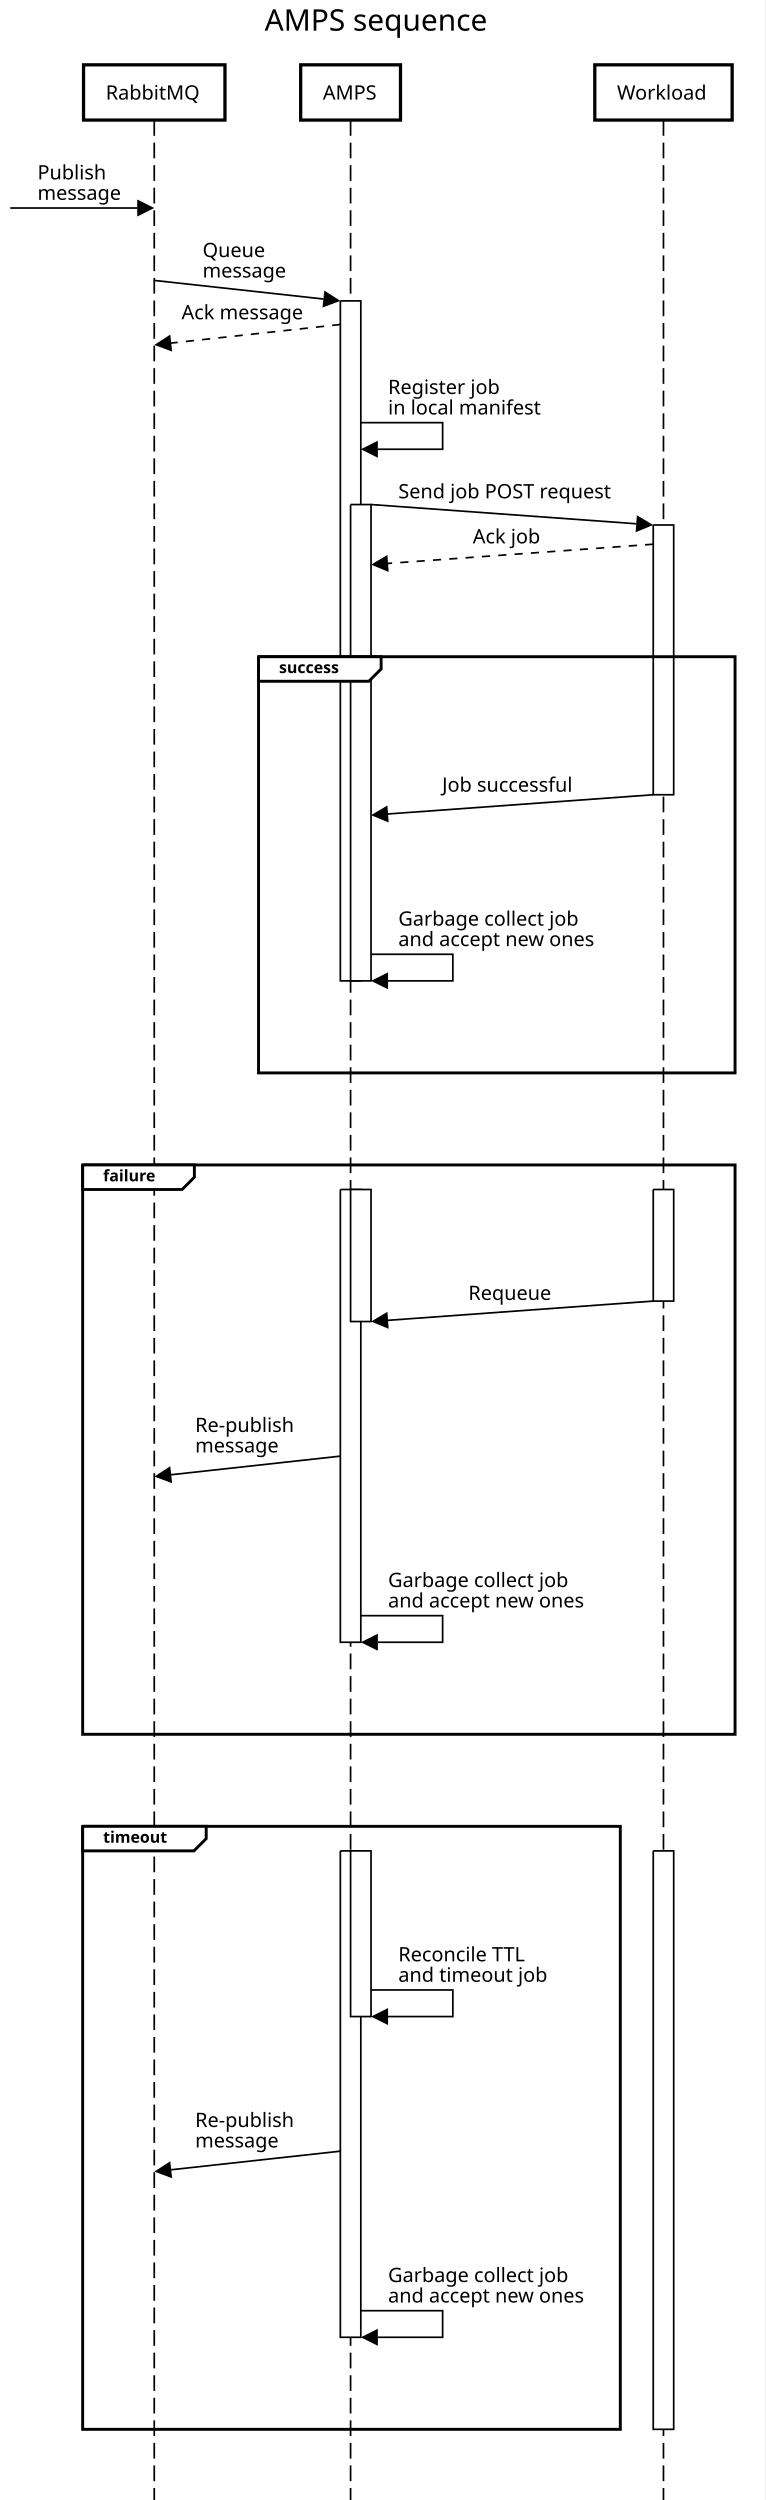
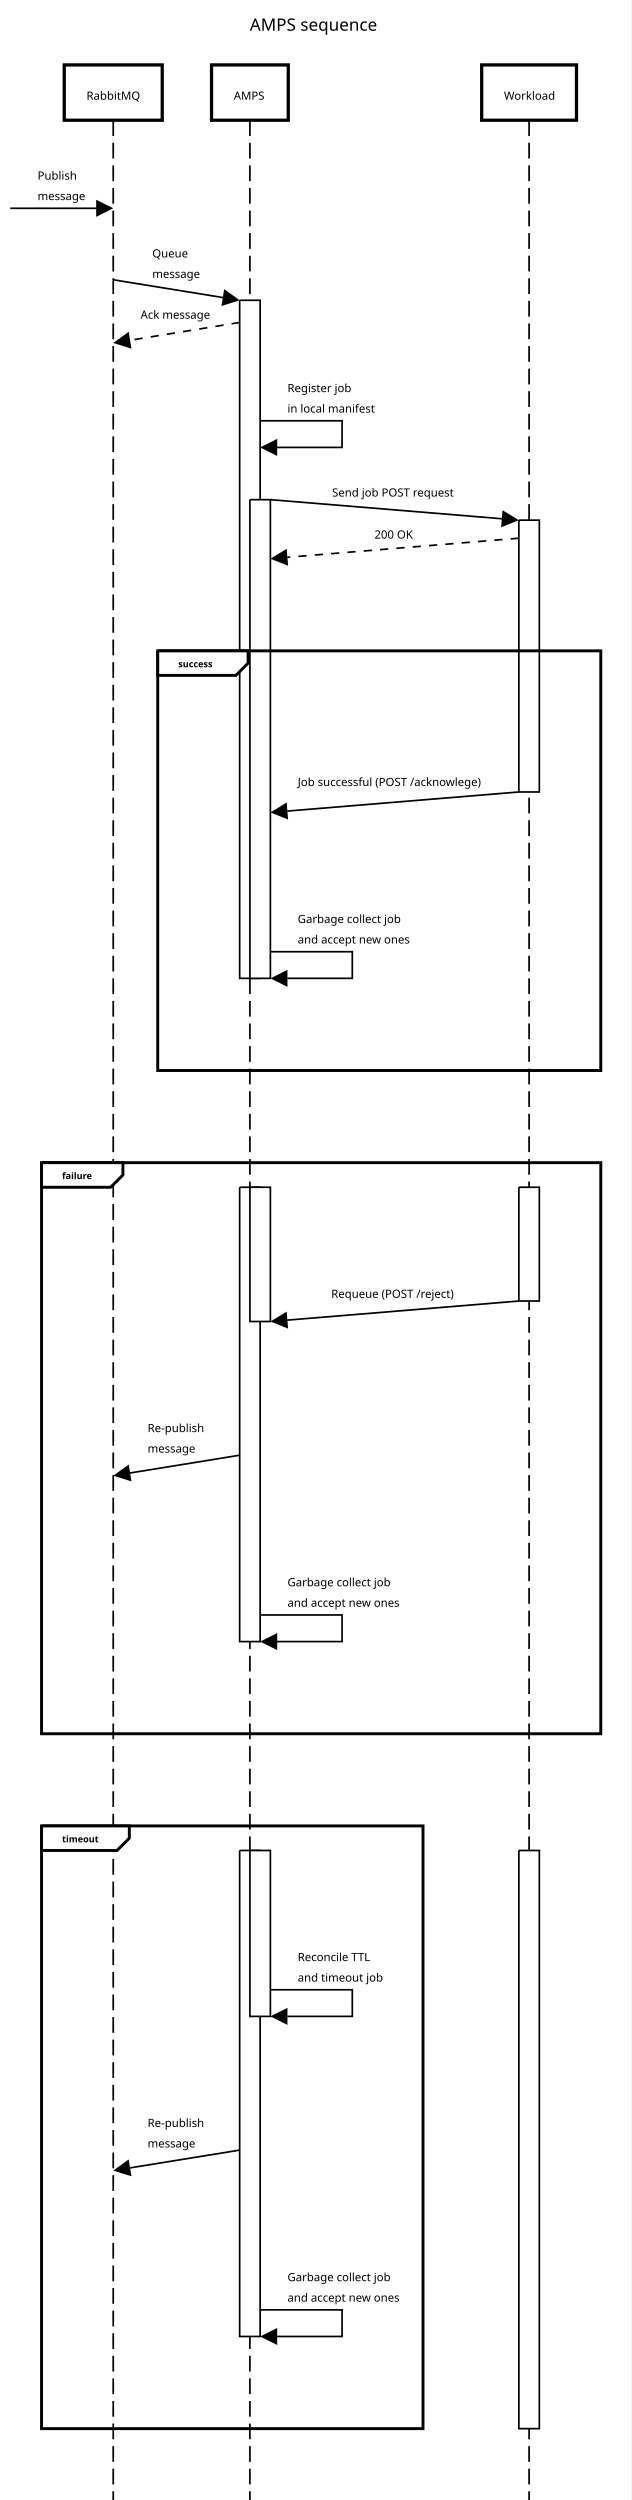
- <svg xmlns="http://www.w3.org/2000/svg" version="1.1" width="564" height="1843">
+ <svg xmlns="http://www.w3.org/2000/svg" version="1.1" width="813" height="3221">
  <defs />
  <g>
    <g />
    <g />
    <g />
    <g />
    <g />
    <g />
    <g />
    <g />
    <g />
    <g />
    <g />
    <g />
    <g />
    <g />
    <g />
    <g />
    <g />
    <g />
    <g />
    <g />
    <g />
    <g />
    <g />
    <g>
-       <rect fill="white" stroke="none" x="0" y="0" width="564" height="1843" />
-     </g>
-     <g>
-       <text fill="black" stroke="none" font-family="sans-serif" font-size="16.5pt" font-style="normal" font-weight="normal" text-decoration="normal" x="195.101" y="22.618" text-anchor="start" dominant-baseline="alphabetic" xml:space="preserve">AMPS sequence</text>
-     </g>
-     <g />
-     <g>
-       <path fill="none" stroke="black" paint-order="fill stroke markers" d=" M 113.716 88.512 L 113.716 1843.678" stroke-miterlimit="10" stroke-width="1.257" stroke-dasharray="11.599,5.026" />
-       <path fill="none" stroke="black" paint-order="fill stroke markers" d=" M 258.448 88.512 L 258.448 1843.678" stroke-miterlimit="10" stroke-width="1.257" stroke-dasharray="11.599,5.026" />
-       <path fill="none" stroke="black" paint-order="fill stroke markers" d=" M 489.109 88.512 L 489.109 1843.678" stroke-miterlimit="10" stroke-width="1.257" stroke-dasharray="11.599,5.026" />
+       <rect fill="white" stroke="none" x="0" y="0" width="813" height="3221" />
+     </g>
+     <g>
+       <text fill="black" stroke="none" font-family="sans-serif" font-size="16.5pt" font-style="normal" font-weight="normal" text-decoration="normal" x="321.857" y="39.581" text-anchor="start" dominant-baseline="alphabetic" xml:space="preserve">AMPS sequence</text>
+     </g>
+     <g />
+     <g>
+       <path fill="none" stroke="black" paint-order="fill stroke markers" d=" M 145.892 154.895 L 145.892 3221.412" stroke-miterlimit="10" stroke-width="2.199" stroke-dasharray="20.298,8.796" />
+       <path fill="none" stroke="black" paint-order="fill stroke markers" d=" M 321.971 154.895 L 321.971 3221.412" stroke-miterlimit="10" stroke-width="2.199" stroke-dasharray="20.298,8.796" />
+       <path fill="none" stroke="black" paint-order="fill stroke markers" d=" M 681.682 154.895 L 681.682 3221.412" stroke-miterlimit="10" stroke-width="2.199" stroke-dasharray="20.298,8.796" />
    </g>
    <g>
      <path fill="none" stroke="none" />
      <g>
-         <path fill="white" stroke="black" paint-order="fill stroke markers" d=" M 61.589 47.799 L 165.843 47.799 L 165.843 88.512 L 61.589 88.512 L 61.589 47.799 Z" stroke-miterlimit="10" stroke-width="2.413" stroke-dasharray="" />
-       </g>
-       <g>
-         <g />
-         <text fill="black" stroke="none" font-family="sans-serif" font-size="11pt" font-style="normal" font-weight="normal" text-decoration="normal" x="77.949" y="73.433" text-anchor="start" dominant-baseline="alphabetic" xml:space="preserve">RabbitMQ</text>
+         <path fill="white" stroke="black" paint-order="fill stroke markers" d=" M 82.765 83.649 L 209.019 83.649 L 209.019 154.895 L 82.765 154.895 L 82.765 83.649 Z" stroke-miterlimit="10" stroke-width="4.222" stroke-dasharray="" />
+       </g>
+       <g>
+         <g />
+         <text fill="black" stroke="none" font-family="sans-serif" font-size="11pt" font-style="normal" font-weight="normal" text-decoration="normal" x="111.395" y="128.508" text-anchor="start" dominant-baseline="alphabetic" xml:space="preserve">RabbitMQ</text>
      </g>
      <path fill="none" stroke="none" />
      <g>
-         <path fill="white" stroke="black" paint-order="fill stroke markers" d=" M 221.654 47.799 L 295.242 47.799 L 295.242 88.512 L 221.654 88.512 L 221.654 47.799 Z" stroke-miterlimit="10" stroke-width="2.413" stroke-dasharray="" />
-       </g>
-       <g>
-         <g />
-         <text fill="black" stroke="none" font-family="sans-serif" font-size="11pt" font-style="normal" font-weight="normal" text-decoration="normal" x="238.015" y="73.433" text-anchor="start" dominant-baseline="alphabetic" xml:space="preserve">AMPS</text>
+         <path fill="white" stroke="black" paint-order="fill stroke markers" d=" M 272.543 83.649 L 371.4 83.649 L 371.4 154.895 L 272.543 154.895 L 272.543 83.649 Z" stroke-miterlimit="10" stroke-width="4.222" stroke-dasharray="" />
+       </g>
+       <g>
+         <g />
+         <text fill="black" stroke="none" font-family="sans-serif" font-size="11pt" font-style="normal" font-weight="normal" text-decoration="normal" x="301.173" y="128.508" text-anchor="start" dominant-baseline="alphabetic" xml:space="preserve">AMPS</text>
      </g>
      <path fill="none" stroke="none" />
      <g>
-         <path fill="white" stroke="black" paint-order="fill stroke markers" d=" M 438.482 47.799 L 539.736 47.799 L 539.736 88.512 L 438.482 88.512 L 438.482 47.799 Z" stroke-miterlimit="10" stroke-width="2.413" stroke-dasharray="" />
-       </g>
-       <g>
-         <g />
-         <text fill="black" stroke="none" font-family="sans-serif" font-size="11pt" font-style="normal" font-weight="normal" text-decoration="normal" x="454.842" y="73.433" text-anchor="start" dominant-baseline="alphabetic" xml:space="preserve">Workload</text>
-       </g>
-     </g>
-     <g>
-       <path fill="white" stroke="black" paint-order="fill stroke markers" d=" M 250.909 221.813 L 265.987 221.813 L 265.987 723.096 L 250.909 723.096 L 250.909 221.813" stroke-miterlimit="10" stroke-width="1.257" stroke-dasharray="" />
-       <path fill="white" stroke="black" paint-order="fill stroke markers" d=" M 258.448 371.949 L 273.527 371.949 L 273.527 723.096 L 258.448 723.096 L 258.448 371.949" stroke-miterlimit="10" stroke-width="1.257" stroke-dasharray="" />
-       <path fill="white" stroke="black" paint-order="fill stroke markers" d=" M 481.57 387.027 L 496.648 387.027 L 496.648 585.881 L 481.57 585.881 L 481.57 387.027" stroke-miterlimit="10" stroke-width="1.257" stroke-dasharray="" />
-       <path fill="white" stroke="black" paint-order="fill stroke markers" d=" M 250.909 876.898 L 265.987 876.898 L 265.987 1210.671 L 250.909 1210.671 L 250.909 876.898" stroke-miterlimit="10" stroke-width="1.257" stroke-dasharray="" />
-       <path fill="white" stroke="black" paint-order="fill stroke markers" d=" M 258.448 876.898 L 273.527 876.898 L 273.527 974.233 L 258.448 974.233 L 258.448 876.898" stroke-miterlimit="10" stroke-width="1.257" stroke-dasharray="" />
-       <path fill="white" stroke="black" paint-order="fill stroke markers" d=" M 481.57 876.898 L 496.648 876.898 L 496.648 959.155 L 481.57 959.155 L 481.57 876.898" stroke-miterlimit="10" stroke-width="1.257" stroke-dasharray="" />
-       <path fill="white" stroke="black" paint-order="fill stroke markers" d=" M 250.909 1364.473 L 265.987 1364.473 L 265.987 1723.049 L 250.909 1723.049 L 250.909 1364.473" stroke-miterlimit="10" stroke-width="1.257" stroke-dasharray="" />
-       <path fill="white" stroke="black" paint-order="fill stroke markers" d=" M 258.448 1364.473 L 273.527 1364.473 L 273.527 1486.611 L 258.448 1486.611 L 258.448 1364.473" stroke-miterlimit="10" stroke-width="1.257" stroke-dasharray="" />
-       <path fill="white" stroke="black" paint-order="fill stroke markers" d=" M 481.57 1364.473 L 496.648 1364.473 L 496.648 1790.903 L 481.57 1790.903 L 481.57 1364.473" stroke-miterlimit="10" stroke-width="1.257" stroke-dasharray="" />
-       <g>
-         <g>
-           <rect fill="white" stroke="none" x="25.382" y="118.669" width="56.84" height="19.602" />
-         </g>
-         <g>
-           <rect fill="white" stroke="none" x="25.382" y="133.748" width="70.49" height="19.602" />
-         </g>
-         <text fill="black" stroke="none" font-family="sans-serif" font-size="11pt" font-style="normal" font-weight="normal" text-decoration="normal" x="27.644" y="132.24" text-anchor="start" dominant-baseline="alphabetic" xml:space="preserve">Publish</text>
-         <text fill="black" stroke="none" font-family="sans-serif" font-size="11pt" font-style="normal" font-weight="normal" text-decoration="normal" x="27.644" y="147.318" text-anchor="start" dominant-baseline="alphabetic" xml:space="preserve">message</text>
-       </g>
-       <g>
-         <path fill="none" stroke="black" paint-order="fill stroke markers" d=" M 7.539 153.35 L 101.301 153.35" stroke-miterlimit="10" stroke-width="1.257" stroke-dasharray="" />
-         <g transform="translate(113.7157,153.3499) translate(-113.7157,-153.3499)">
-           <path fill="black" stroke="none" paint-order="stroke fill markers" d=" M 101.15 147.067 L 113.716 153.35 L 101.15 159.633 Z" />
-         </g>
-       </g>
-       <g>
-         <g>
-           <rect fill="white" stroke="none" x="147.067" y="175.968" width="52.74" height="19.602" />
-         </g>
-         <g>
-           <rect fill="white" stroke="none" x="147.067" y="191.046" width="70.49" height="19.602" />
-         </g>
-         <text fill="black" stroke="none" font-family="sans-serif" font-size="11pt" font-style="normal" font-weight="normal" text-decoration="normal" x="149.329" y="189.539" text-anchor="start" dominant-baseline="alphabetic" xml:space="preserve">Queue</text>
-         <text fill="black" stroke="none" font-family="sans-serif" font-size="11pt" font-style="normal" font-weight="normal" text-decoration="normal" x="149.329" y="204.617" text-anchor="start" dominant-baseline="alphabetic" xml:space="preserve">message</text>
-       </g>
-       <g>
-         <path fill="none" stroke="black" paint-order="fill stroke markers" d=" M 113.716 206.735 L 238.568 220.457" stroke-miterlimit="10" stroke-width="1.257" stroke-dasharray="" />
-         <g transform="translate(250.9088,221.8132) rotate(6.272104,0,0) translate(-250.9088,-221.8132)">
-           <path fill="black" stroke="none" paint-order="stroke fill markers" d=" M 238.343 215.53 L 250.909 221.813 L 238.343 228.096 Z" />
-           <g transform="rotate(-6.272104,0,0)" />
-         </g>
-       </g>
-       <g>
-         <g>
-           <rect fill="white" stroke="none" x="131.559" y="221.813" width="101.507" height="19.602" />
-         </g>
-         <text fill="black" stroke="none" font-family="sans-serif" font-size="11pt" font-style="normal" font-weight="normal" text-decoration="normal" x="133.821" y="235.384" text-anchor="start" dominant-baseline="alphabetic" xml:space="preserve">Ack message</text>
-       </g>
-       <g>
-         <path fill="none" stroke="black" paint-order="fill stroke markers" d=" M 250.909 239.206 L 126.056 252.928" stroke-miterlimit="10" stroke-width="1.257" stroke-dasharray="6.031" />
-         <g transform="translate(113.7157,254.2844) rotate(-6.272104,0,0) translate(-113.7157,-254.2844)">
-           <path fill="black" stroke="none" paint-order="stroke fill markers" d=" M 126.281 248.002 L 113.716 254.284 L 126.281 260.567 Z" />
-           <g transform="rotate(6.272104,0,0)" />
-         </g>
-       </g>
-       <g>
-         <g>
-           <rect fill="white" stroke="none" x="283.831" y="276.902" width="92.007" height="19.602" />
-         </g>
-         <g>
-           <rect fill="white" stroke="none" x="283.831" y="291.981" width="125.707" height="19.602" />
-         </g>
-         <text fill="black" stroke="none" font-family="sans-serif" font-size="11pt" font-style="normal" font-weight="normal" text-decoration="normal" x="286.092" y="290.473" text-anchor="start" dominant-baseline="alphabetic" xml:space="preserve">Register job</text>
-         <text fill="black" stroke="none" font-family="sans-serif" font-size="11pt" font-style="normal" font-weight="normal" text-decoration="normal" x="286.092" y="305.552" text-anchor="start" dominant-baseline="alphabetic" xml:space="preserve">in local manifest</text>
-       </g>
-       <g>
-         <path fill="none" stroke="black" paint-order="fill stroke markers" d=" M 265.987 311.583 L 326.302 311.583 L 326.302 331.186 L 278.402 331.186" stroke-miterlimit="10" stroke-width="1.257" stroke-dasharray="" />
-         <g transform="translate(265.9874,331.1855) translate(-265.9874,-331.1855)">
-           <path fill="black" stroke="none" paint-order="stroke fill markers" d=" M 278.553 324.903 L 265.987 331.186 L 278.553 337.468 Z" />
-         </g>
-       </g>
-       <g>
-         <g>
-           <rect fill="white" stroke="none" x="291.37" y="353.803" width="172.357" height="19.602" />
-         </g>
-         <text fill="black" stroke="none" font-family="sans-serif" font-size="11pt" font-style="normal" font-weight="normal" text-decoration="normal" x="293.632" y="367.374" text-anchor="start" dominant-baseline="alphabetic" xml:space="preserve">Send job POST request</text>
-       </g>
-       <g>
-         <path fill="none" stroke="black" paint-order="fill stroke markers" d=" M 273.527 371.949 L 469.188 386.13" stroke-miterlimit="10" stroke-width="1.257" stroke-dasharray="" />
-         <g transform="translate(481.5698,387.0272) rotate(4.145463,0,0) translate(-481.5698,-387.0272)">
-           <path fill="black" stroke="none" paint-order="stroke fill markers" d=" M 469.004 380.744 L 481.57 387.027 L 469.004 393.31 Z" />
-           <g transform="rotate(-4.145463,0,0)" />
-         </g>
-       </g>
-       <g>
-         <g>
-           <rect fill="white" stroke="none" x="346.253" y="387.027" width="62.59" height="19.602" />
-         </g>
-         <text fill="black" stroke="none" font-family="sans-serif" font-size="11pt" font-style="normal" font-weight="normal" text-decoration="normal" x="348.515" y="400.598" text-anchor="start" dominant-baseline="alphabetic" xml:space="preserve">Ack job </text>
-       </g>
-       <g>
-         <path fill="none" stroke="black" paint-order="fill stroke markers" d=" M 481.57 401.194 L 285.909 415.376" stroke-miterlimit="10" stroke-width="1.257" stroke-dasharray="6.031" />
-         <g transform="translate(273.5268,416.2731) rotate(-4.145463,0,0) translate(-273.5268,-416.2731)">
-           <path fill="black" stroke="none" paint-order="stroke fill markers" d=" M 286.092 409.99 L 273.527 416.273 L 286.092 422.556 Z" />
-           <g transform="rotate(4.145463,0,0)" />
-         </g>
-       </g>
-       <g>
-         <g>
-           <rect fill="white" stroke="none" x="323.653" y="570.075" width="107.79" height="19.602" />
-         </g>
-         <text fill="black" stroke="none" font-family="sans-serif" font-size="11pt" font-style="normal" font-weight="normal" text-decoration="normal" x="325.915" y="583.646" text-anchor="start" dominant-baseline="alphabetic" xml:space="preserve">Job successful</text>
-       </g>
-       <g>
-         <path fill="none" stroke="black" paint-order="fill stroke markers" d=" M 481.57 585.881 L 285.909 600.062" stroke-miterlimit="10" stroke-width="1.257" stroke-dasharray="" />
-         <g transform="translate(273.5268,600.9592) rotate(-4.145463,0,0) translate(-273.5268,-600.9592)">
-           <path fill="black" stroke="none" paint-order="stroke fill markers" d=" M 286.092 594.676 L 273.527 600.959 L 286.092 607.242 Z" />
-           <g transform="rotate(4.145463,0,0)" />
-         </g>
-       </g>
-       <g>
-         <g>
-           <rect fill="white" stroke="none" x="291.37" y="668.813" width="147.34" height="19.602" />
-         </g>
-         <g>
-           <rect fill="white" stroke="none" x="291.37" y="683.892" width="160.64" height="19.602" />
-         </g>
-         <text fill="black" stroke="none" font-family="sans-serif" font-size="11pt" font-style="normal" font-weight="normal" text-decoration="normal" x="293.632" y="682.384" text-anchor="start" dominant-baseline="alphabetic" xml:space="preserve">Garbage collect job</text>
-         <text fill="black" stroke="none" font-family="sans-serif" font-size="11pt" font-style="normal" font-weight="normal" text-decoration="normal" x="293.632" y="697.463" text-anchor="start" dominant-baseline="alphabetic" xml:space="preserve">and accept new ones</text>
-       </g>
-       <g>
-         <path fill="none" stroke="black" paint-order="fill stroke markers" d=" M 273.527 703.494 L 333.841 703.494 L 333.841 723.096 L 285.942 723.096" stroke-miterlimit="10" stroke-width="1.257" stroke-dasharray="" />
-         <g transform="translate(273.5268,723.0962) translate(-273.5268,-723.0962)">
-           <path fill="black" stroke="none" paint-order="stroke fill markers" d=" M 286.092 716.813 L 273.527 723.096 L 286.092 729.379 Z" />
-         </g>
-       </g>
-       <g>
-         <g>
-           <rect fill="white" stroke="none" x="343.011" y="944.752" width="69.074" height="19.602" />
-         </g>
-         <text fill="black" stroke="none" font-family="sans-serif" font-size="11pt" font-style="normal" font-weight="normal" text-decoration="normal" x="345.273" y="958.323" text-anchor="start" dominant-baseline="alphabetic" xml:space="preserve">Requeue</text>
-       </g>
-       <g>
-         <path fill="none" stroke="black" paint-order="fill stroke markers" d=" M 481.57 959.155 L 285.909 973.336" stroke-miterlimit="10" stroke-width="1.257" stroke-dasharray="" />
-         <g transform="translate(273.5268,974.2332) rotate(-4.145463,0,0) translate(-273.5268,-974.2332)">
-           <path fill="black" stroke="none" paint-order="stroke fill markers" d=" M 286.092 967.95 L 273.527 974.233 L 286.092 980.516 Z" />
-           <g transform="rotate(4.145463,0,0)" />
-         </g>
-       </g>
-       <g>
-         <g>
-           <rect fill="white" stroke="none" x="141.592" y="1042.087" width="81.44" height="19.602" />
-         </g>
-         <g>
-           <rect fill="white" stroke="none" x="141.592" y="1057.166" width="70.49" height="19.602" />
-         </g>
-         <text fill="black" stroke="none" font-family="sans-serif" font-size="11pt" font-style="normal" font-weight="normal" text-decoration="normal" x="143.854" y="1055.658" text-anchor="start" dominant-baseline="alphabetic" xml:space="preserve">Re-publish</text>
-         <text fill="black" stroke="none" font-family="sans-serif" font-size="11pt" font-style="normal" font-weight="normal" text-decoration="normal" x="143.854" y="1070.737" text-anchor="start" dominant-baseline="alphabetic" xml:space="preserve">message</text>
-       </g>
-       <g>
-         <path fill="none" stroke="black" paint-order="fill stroke markers" d=" M 250.909 1073.456 L 126.056 1087.178" stroke-miterlimit="10" stroke-width="1.257" stroke-dasharray="" />
-         <g transform="translate(113.7157,1088.534) rotate(-6.272104,0,0) translate(-113.7157,-1088.534)">
-           <path fill="black" stroke="none" paint-order="stroke fill markers" d=" M 126.281 1082.251 L 113.716 1088.534 L 126.281 1094.817 Z" />
-           <g transform="rotate(6.272104,0,0)" />
-         </g>
-       </g>
-       <g>
-         <g>
-           <rect fill="white" stroke="none" x="283.831" y="1156.388" width="147.34" height="19.602" />
-         </g>
-         <g>
-           <rect fill="white" stroke="none" x="283.831" y="1171.467" width="160.64" height="19.602" />
-         </g>
-         <text fill="black" stroke="none" font-family="sans-serif" font-size="11pt" font-style="normal" font-weight="normal" text-decoration="normal" x="286.092" y="1169.959" text-anchor="start" dominant-baseline="alphabetic" xml:space="preserve">Garbage collect job</text>
-         <text fill="black" stroke="none" font-family="sans-serif" font-size="11pt" font-style="normal" font-weight="normal" text-decoration="normal" x="286.092" y="1185.038" text-anchor="start" dominant-baseline="alphabetic" xml:space="preserve">and accept new ones</text>
-       </g>
-       <g>
-         <path fill="none" stroke="black" paint-order="fill stroke markers" d=" M 265.987 1191.069 L 326.302 1191.069 L 326.302 1210.671 L 278.402 1210.671" stroke-miterlimit="10" stroke-width="1.257" stroke-dasharray="" />
-         <g transform="translate(265.9874,1210.671) translate(-265.9874,-1210.671)">
-           <path fill="black" stroke="none" paint-order="stroke fill markers" d=" M 278.553 1204.388 L 265.987 1210.671 L 278.553 1216.954 Z" />
-         </g>
-       </g>
-       <g>
-         <g>
-           <rect fill="white" stroke="none" x="291.37" y="1432.327" width="105.207" height="19.602" />
-         </g>
-         <g>
-           <rect fill="white" stroke="none" x="291.37" y="1447.406" width="121.04" height="19.602" />
-         </g>
-         <text fill="black" stroke="none" font-family="sans-serif" font-size="11pt" font-style="normal" font-weight="normal" text-decoration="normal" x="293.632" y="1445.898" text-anchor="start" dominant-baseline="alphabetic" xml:space="preserve">Reconcile TTL</text>
-         <text fill="black" stroke="none" font-family="sans-serif" font-size="11pt" font-style="normal" font-weight="normal" text-decoration="normal" x="293.632" y="1460.977" text-anchor="start" dominant-baseline="alphabetic" xml:space="preserve">and timeout job</text>
-       </g>
-       <g>
-         <path fill="none" stroke="black" paint-order="fill stroke markers" d=" M 273.527 1467.008 L 333.841 1467.008 L 333.841 1486.611 L 285.942 1486.611" stroke-miterlimit="10" stroke-width="1.257" stroke-dasharray="" />
-         <g transform="translate(273.5268,1486.611) translate(-273.5268,-1486.611)">
-           <path fill="black" stroke="none" paint-order="stroke fill markers" d=" M 286.092 1480.328 L 273.527 1486.611 L 286.092 1492.893 Z" />
-         </g>
-       </g>
-       <g>
-         <g>
-           <rect fill="white" stroke="none" x="141.592" y="1554.464" width="81.44" height="19.602" />
-         </g>
-         <g>
-           <rect fill="white" stroke="none" x="141.592" y="1569.543" width="70.49" height="19.602" />
-         </g>
-         <text fill="black" stroke="none" font-family="sans-serif" font-size="11pt" font-style="normal" font-weight="normal" text-decoration="normal" x="143.854" y="1568.035" text-anchor="start" dominant-baseline="alphabetic" xml:space="preserve">Re-publish</text>
-         <text fill="black" stroke="none" font-family="sans-serif" font-size="11pt" font-style="normal" font-weight="normal" text-decoration="normal" x="143.854" y="1583.114" text-anchor="start" dominant-baseline="alphabetic" xml:space="preserve">message</text>
-       </g>
-       <g>
-         <path fill="none" stroke="black" paint-order="fill stroke markers" d=" M 250.909 1585.833 L 126.056 1599.555" stroke-miterlimit="10" stroke-width="1.257" stroke-dasharray="" />
-         <g transform="translate(113.7157,1600.912) rotate(-6.272104,0,0) translate(-113.7157,-1600.912)">
-           <path fill="black" stroke="none" paint-order="stroke fill markers" d=" M 126.281 1594.629 L 113.716 1600.912 L 126.281 1607.194 Z" />
-           <g transform="rotate(6.272104,0,0)" />
-         </g>
-       </g>
-       <g>
-         <g>
-           <rect fill="white" stroke="none" x="283.831" y="1668.765" width="147.34" height="19.602" />
-         </g>
-         <g>
-           <rect fill="white" stroke="none" x="283.831" y="1683.844" width="160.64" height="19.602" />
-         </g>
-         <text fill="black" stroke="none" font-family="sans-serif" font-size="11pt" font-style="normal" font-weight="normal" text-decoration="normal" x="286.092" y="1682.336" text-anchor="start" dominant-baseline="alphabetic" xml:space="preserve">Garbage collect job</text>
-         <text fill="black" stroke="none" font-family="sans-serif" font-size="11pt" font-style="normal" font-weight="normal" text-decoration="normal" x="286.092" y="1697.415" text-anchor="start" dominant-baseline="alphabetic" xml:space="preserve">and accept new ones</text>
-       </g>
-       <g>
-         <path fill="none" stroke="black" paint-order="fill stroke markers" d=" M 265.987 1703.446 L 326.302 1703.446 L 326.302 1723.049 L 278.402 1723.049" stroke-miterlimit="10" stroke-width="1.257" stroke-dasharray="" />
-         <g transform="translate(265.9874,1723.049) translate(-265.9874,-1723.049)">
-           <path fill="black" stroke="none" paint-order="stroke fill markers" d=" M 278.553 1716.766 L 265.987 1723.049 L 278.553 1729.331 Z" />
-         </g>
-       </g>
-       <g>
-         <g />
-         <path fill="none" stroke="black" paint-order="fill stroke markers" d=" M 190.594 484.127 L 541.884 484.127 L 541.884 790.95 L 190.594 790.95 L 190.594 484.127 Z" stroke-miterlimit="10" stroke-width="2.154" stroke-dasharray="" />
-         <path fill="white" stroke="black" paint-order="fill stroke markers" d=" M 190.594 484.127 L 190.594 502.221 L 271.918 502.221 L 280.965 493.174 L 280.965 484.127 L 190.594 484.127" stroke-miterlimit="10" stroke-width="2.154" stroke-dasharray="" />
-         <text fill="black" stroke="none" font-family="sans-serif" font-size="8.8pt" font-style="normal" font-weight="bold" text-decoration="normal" x="205.673" y="496.19" text-anchor="start" dominant-baseline="alphabetic" xml:space="preserve">success</text>
-       </g>
-       <g>
-         <g />
-         <path fill="none" stroke="black" paint-order="fill stroke markers" d=" M 60.94 858.804 L 541.884 858.804 L 541.884 1278.525 L 60.94 1278.525 L 60.94 858.804 Z" stroke-miterlimit="10" stroke-width="2.154" stroke-dasharray="" />
-         <path fill="white" stroke="black" paint-order="fill stroke markers" d=" M 60.94 858.804 L 60.94 876.898 L 134.248 876.898 L 143.295 867.851 L 143.295 858.804 L 60.94 858.804" stroke-miterlimit="10" stroke-width="2.154" stroke-dasharray="" />
-         <text fill="black" stroke="none" font-family="sans-serif" font-size="8.8pt" font-style="normal" font-weight="bold" text-decoration="normal" x="76.019" y="870.867" text-anchor="start" dominant-baseline="alphabetic" xml:space="preserve">failure</text>
-       </g>
-       <g>
-         <g />
-         <path fill="none" stroke="black" paint-order="fill stroke markers" d=" M 60.94 1346.379 L 457.288 1346.379 L 457.288 1790.903 L 60.94 1790.903 L 60.94 1346.379 Z" stroke-miterlimit="10" stroke-width="2.154" stroke-dasharray="" />
-         <path fill="white" stroke="black" paint-order="fill stroke markers" d=" M 60.94 1346.379 L 60.94 1364.473 L 142.964 1364.473 L 152.012 1355.426 L 152.012 1346.379 L 60.94 1346.379" stroke-miterlimit="10" stroke-width="2.154" stroke-dasharray="" />
-         <text fill="black" stroke="none" font-family="sans-serif" font-size="8.8pt" font-style="normal" font-weight="bold" text-decoration="normal" x="76.019" y="1358.442" text-anchor="start" dominant-baseline="alphabetic" xml:space="preserve">timeout</text>
+         <path fill="white" stroke="black" paint-order="fill stroke markers" d=" M 620.595 83.649 L 742.769 83.649 L 742.769 154.895 L 620.595 154.895 L 620.595 83.649 Z" stroke-miterlimit="10" stroke-width="4.222" stroke-dasharray="" />
+       </g>
+       <g>
+         <g />
+         <text fill="black" stroke="none" font-family="sans-serif" font-size="11pt" font-style="normal" font-weight="normal" text-decoration="normal" x="649.226" y="128.508" text-anchor="start" dominant-baseline="alphabetic" xml:space="preserve">Workload</text>
+       </g>
+     </g>
+     <g>
+       <path fill="white" stroke="black" paint-order="fill stroke markers" d=" M 308.777 386.878 L 335.165 386.878 L 335.165 1260.496 L 308.777 1260.496 L 308.777 386.878" stroke-miterlimit="10" stroke-width="2.199" stroke-dasharray="" />
+       <path fill="white" stroke="black" paint-order="fill stroke markers" d=" M 321.971 643.781 L 348.359 643.781 L 348.359 1260.496 L 321.971 1260.496 L 321.971 643.781" stroke-miterlimit="10" stroke-width="2.199" stroke-dasharray="" />
+       <path fill="white" stroke="black" paint-order="fill stroke markers" d=" M 668.488 670.169 L 694.876 670.169 L 694.876 1020.368 L 668.488 1020.368 L 668.488 670.169" stroke-miterlimit="10" stroke-width="2.199" stroke-dasharray="" />
+       <path fill="white" stroke="black" paint-order="fill stroke markers" d=" M 308.777 1529.65 L 335.165 1529.65 L 335.165 2115.022 L 308.777 2115.022 L 308.777 1529.65" stroke-miterlimit="10" stroke-width="2.199" stroke-dasharray="" />
+       <path fill="white" stroke="black" paint-order="fill stroke markers" d=" M 321.971 1529.65 L 348.359 1529.65 L 348.359 1702.627 L 321.971 1702.627 L 321.971 1529.65" stroke-miterlimit="10" stroke-width="2.199" stroke-dasharray="" />
+       <path fill="white" stroke="black" paint-order="fill stroke markers" d=" M 668.488 1529.65 L 694.876 1529.65 L 694.876 1676.24 L 668.488 1676.24 L 668.488 1529.65" stroke-miterlimit="10" stroke-width="2.199" stroke-dasharray="" />
+       <path fill="white" stroke="black" paint-order="fill stroke markers" d=" M 308.777 2384.176 L 335.165 2384.176 L 335.165 3010.311 L 308.777 3010.311 L 308.777 2384.176" stroke-miterlimit="10" stroke-width="2.199" stroke-dasharray="" />
+       <path fill="white" stroke="black" paint-order="fill stroke markers" d=" M 321.971 2384.176 L 348.359 2384.176 L 348.359 2597.916 L 321.971 2597.916 L 321.971 2384.176" stroke-miterlimit="10" stroke-width="2.199" stroke-dasharray="" />
+       <path fill="white" stroke="black" paint-order="fill stroke markers" d=" M 668.488 2384.176 L 694.876 2384.176 L 694.876 3129.055 L 668.488 3129.055 L 668.488 2384.176" stroke-miterlimit="10" stroke-width="2.199" stroke-dasharray="" />
+       <g>
+         <g>
+           <rect fill="white" stroke="none" x="44.419" y="207.671" width="58.11" height="34.304" />
+         </g>
+         <g>
+           <rect fill="white" stroke="none" x="44.419" y="234.058" width="70.248" height="34.304" />
+         </g>
+         <text fill="black" stroke="none" font-family="sans-serif" font-size="11pt" font-style="normal" font-weight="normal" text-decoration="normal" x="48.377" y="231.42" text-anchor="start" dominant-baseline="alphabetic" xml:space="preserve">Publish</text>
+         <text fill="black" stroke="none" font-family="sans-serif" font-size="11pt" font-style="normal" font-weight="normal" text-decoration="normal" x="48.377" y="257.807" text-anchor="start" dominant-baseline="alphabetic" xml:space="preserve">message</text>
+       </g>
+       <g>
+         <path fill="none" stroke="black" paint-order="fill stroke markers" d=" M 13.194 268.362 L 124.166 268.362" stroke-miterlimit="10" stroke-width="2.199" stroke-dasharray="" />
+         <g transform="translate(145.8921,268.3623) translate(-145.8921,-268.3623)">
+           <path fill="black" stroke="none" paint-order="stroke fill markers" d=" M 123.902 257.367 L 145.892 268.362 L 123.902 279.357 Z" />
+         </g>
+       </g>
+       <g>
+         <g>
+           <rect fill="white" stroke="none" x="192.211" y="307.944" width="53.176" height="34.304" />
+         </g>
+         <g>
+           <rect fill="white" stroke="none" x="192.211" y="334.331" width="70.248" height="34.304" />
+         </g>
+         <text fill="black" stroke="none" font-family="sans-serif" font-size="11pt" font-style="normal" font-weight="normal" text-decoration="normal" x="196.169" y="331.693" text-anchor="start" dominant-baseline="alphabetic" xml:space="preserve">Queue</text>
+         <text fill="black" stroke="none" font-family="sans-serif" font-size="11pt" font-style="normal" font-weight="normal" text-decoration="normal" x="196.169" y="358.08" text-anchor="start" dominant-baseline="alphabetic" xml:space="preserve">message</text>
+       </g>
+       <g>
+         <path fill="none" stroke="black" paint-order="fill stroke markers" d=" M 145.892 360.49 L 287.331 383.404" stroke-miterlimit="10" stroke-width="2.199" stroke-dasharray="" />
+         <g transform="translate(308.7775,386.878) rotate(9.202042,0,0) translate(-308.7775,-386.878)">
+           <path fill="black" stroke="none" paint-order="stroke fill markers" d=" M 286.788 375.883 L 308.777 386.878 L 286.788 397.873 Z" />
+           <g transform="rotate(-9.202042,0,0)" />
+         </g>
+       </g>
+       <g>
+         <g>
+           <rect fill="white" stroke="none" x="177.117" y="386.878" width="100.435" height="34.304" />
+         </g>
+         <text fill="black" stroke="none" font-family="sans-serif" font-size="11pt" font-style="normal" font-weight="normal" text-decoration="normal" x="181.076" y="410.627" text-anchor="start" dominant-baseline="alphabetic" xml:space="preserve">Ack message</text>
+       </g>
+       <g>
+         <path fill="none" stroke="black" paint-order="fill stroke markers" d=" M 308.777 415.482 L 167.338 438.395" stroke-miterlimit="10" stroke-width="2.199" stroke-dasharray="10.555" />
+         <g transform="translate(145.8921,441.8698) rotate(-9.202042,0,0) translate(-145.8921,-441.8698)">
+           <path fill="black" stroke="none" paint-order="stroke fill markers" d=" M 167.882 430.875 L 145.892 441.87 L 167.882 452.865 Z" />
+           <g transform="rotate(9.202042,0,0)" />
+         </g>
+       </g>
+       <g>
+         <g>
+           <rect fill="white" stroke="none" x="366.39" y="481.451" width="90.483" height="34.304" />
+         </g>
+         <g>
+           <rect fill="white" stroke="none" x="366.39" y="507.839" width="119.9" height="34.304" />
+         </g>
+         <text fill="black" stroke="none" font-family="sans-serif" font-size="11pt" font-style="normal" font-weight="normal" text-decoration="normal" x="370.349" y="505.2" text-anchor="start" dominant-baseline="alphabetic" xml:space="preserve">Register job</text>
+         <text fill="black" stroke="none" font-family="sans-serif" font-size="11pt" font-style="normal" font-weight="normal" text-decoration="normal" x="370.349" y="531.588" text-anchor="start" dominant-baseline="alphabetic" xml:space="preserve">in local manifest</text>
+       </g>
+       <g>
+         <path fill="none" stroke="black" paint-order="fill stroke markers" d=" M 335.165 542.143 L 440.716 542.143 L 440.716 576.447 L 356.891 576.447" stroke-miterlimit="10" stroke-width="2.199" stroke-dasharray="" />
+         <g transform="translate(335.1651,576.4467) translate(-335.1651,-576.4467)">
+           <path fill="black" stroke="none" paint-order="stroke fill markers" d=" M 357.155 565.452 L 335.165 576.447 L 357.155 587.442 Z" />
+         </g>
+       </g>
+       <g>
+         <g>
+           <rect fill="white" stroke="none" x="423.876" y="616.028" width="169.095" height="34.304" />
+         </g>
+         <text fill="black" stroke="none" font-family="sans-serif" font-size="11pt" font-style="normal" font-weight="normal" text-decoration="normal" x="427.834" y="639.777" text-anchor="start" dominant-baseline="alphabetic" xml:space="preserve">Send job POST request</text>
+       </g>
+       <g>
+         <path fill="none" stroke="black" paint-order="fill stroke markers" d=" M 348.359 643.781 L 646.836 668.384" stroke-miterlimit="10" stroke-width="2.199" stroke-dasharray="" />
+         <g transform="translate(668.488,670.1687) rotate(4.71213,0,0) translate(-668.488,-670.1687)">
+           <path fill="black" stroke="none" paint-order="stroke fill markers" d=" M 646.498 659.174 L 668.488 670.169 L 646.498 681.164 Z" />
+           <g transform="rotate(-4.71213,0,0)" />
+         </g>
+       </g>
+       <g>
+         <g>
+           <rect fill="white" stroke="none" x="478.452" y="670.169" width="59.942" height="34.304" />
+         </g>
+         <text fill="black" stroke="none" font-family="sans-serif" font-size="11pt" font-style="normal" font-weight="normal" text-decoration="normal" x="482.41" y="693.918" text-anchor="start" dominant-baseline="alphabetic" xml:space="preserve">200 OK</text>
+       </g>
+       <g>
+         <path fill="none" stroke="black" paint-order="fill stroke markers" d=" M 668.488 693.423 L 370.011 718.026" stroke-miterlimit="10" stroke-width="2.199" stroke-dasharray="10.555" />
+         <g transform="translate(348.3589,719.8107) rotate(-4.71213,0,0) translate(-348.3589,-719.8107)">
+           <path fill="black" stroke="none" paint-order="stroke fill markers" d=" M 370.349 708.816 L 348.359 719.811 L 370.349 730.806 Z" />
+           <g transform="rotate(4.71213,0,0)" />
+         </g>
+       </g>
+       <g>
+         <g>
+           <rect fill="white" stroke="none" x="379.584" y="988.965" width="257.678" height="34.304" />
+         </g>
+         <text fill="black" stroke="none" font-family="sans-serif" font-size="11pt" font-style="normal" font-weight="normal" text-decoration="normal" x="383.542" y="1012.713" text-anchor="start" dominant-baseline="alphabetic" xml:space="preserve">Job successful (POST /acknowlege)</text>
+       </g>
+       <g>
+         <path fill="none" stroke="black" paint-order="fill stroke markers" d=" M 668.488 1020.368 L 370.011 1044.971" stroke-miterlimit="10" stroke-width="2.199" stroke-dasharray="" />
+         <g transform="translate(348.3589,1046.756) rotate(-4.71213,0,0) translate(-348.3589,-1046.756)">
+           <path fill="black" stroke="none" paint-order="stroke fill markers" d=" M 370.349 1035.761 L 348.359 1046.756 L 370.349 1057.751 Z" />
+           <g transform="rotate(4.71213,0,0)" />
+         </g>
+       </g>
+       <g>
+         <g>
+           <rect fill="white" stroke="none" x="379.584" y="1165.5" width="142.842" height="34.304" />
+         </g>
+         <g>
+           <rect fill="white" stroke="none" x="379.584" y="1191.888" width="156.187" height="34.304" />
+         </g>
+         <text fill="black" stroke="none" font-family="sans-serif" font-size="11pt" font-style="normal" font-weight="normal" text-decoration="normal" x="383.542" y="1189.249" text-anchor="start" dominant-baseline="alphabetic" xml:space="preserve">Garbage collect job</text>
+         <text fill="black" stroke="none" font-family="sans-serif" font-size="11pt" font-style="normal" font-weight="normal" text-decoration="normal" x="383.542" y="1215.637" text-anchor="start" dominant-baseline="alphabetic" xml:space="preserve">and accept new ones</text>
+       </g>
+       <g>
+         <path fill="none" stroke="black" paint-order="fill stroke markers" d=" M 348.359 1226.192 L 453.909 1226.192 L 453.909 1260.496 L 370.085 1260.496" stroke-miterlimit="10" stroke-width="2.199" stroke-dasharray="" />
+         <g transform="translate(348.3589,1260.496) translate(-348.3589,-1260.496)">
+           <path fill="black" stroke="none" paint-order="stroke fill markers" d=" M 370.349 1249.501 L 348.359 1260.496 L 370.349 1271.491 Z" />
+         </g>
+       </g>
+       <g>
+         <g>
+           <rect fill="white" stroke="none" x="422.752" y="1648.394" width="171.343" height="34.304" />
+         </g>
+         <text fill="black" stroke="none" font-family="sans-serif" font-size="11pt" font-style="normal" font-weight="normal" text-decoration="normal" x="426.71" y="1672.143" text-anchor="start" dominant-baseline="alphabetic" xml:space="preserve">Requeue (POST /reject)</text>
+       </g>
+       <g>
+         <path fill="none" stroke="black" paint-order="fill stroke markers" d=" M 668.488 1676.24 L 370.011 1700.843" stroke-miterlimit="10" stroke-width="2.199" stroke-dasharray="" />
+         <g transform="translate(348.3589,1702.627) rotate(-4.71213,0,0) translate(-348.3589,-1702.627)">
+           <path fill="black" stroke="none" paint-order="stroke fill markers" d=" M 370.349 1691.632 L 348.359 1702.627 L 370.349 1713.622 Z" />
+           <g transform="rotate(4.71213,0,0)" />
+         </g>
+       </g>
+       <g>
+         <g>
+           <rect fill="white" stroke="none" x="186.184" y="1821.372" width="82.302" height="34.304" />
+         </g>
+         <g>
+           <rect fill="white" stroke="none" x="186.184" y="1847.759" width="70.248" height="34.304" />
+         </g>
+         <text fill="black" stroke="none" font-family="sans-serif" font-size="11pt" font-style="normal" font-weight="normal" text-decoration="normal" x="190.142" y="1845.121" text-anchor="start" dominant-baseline="alphabetic" xml:space="preserve">Re-publish</text>
+         <text fill="black" stroke="none" font-family="sans-serif" font-size="11pt" font-style="normal" font-weight="normal" text-decoration="normal" x="190.142" y="1871.508" text-anchor="start" dominant-baseline="alphabetic" xml:space="preserve">message</text>
+       </g>
+       <g>
+         <path fill="none" stroke="black" paint-order="fill stroke markers" d=" M 308.777 1874.895 L 167.338 1897.808" stroke-miterlimit="10" stroke-width="2.199" stroke-dasharray="" />
+         <g transform="translate(145.8921,1901.282) rotate(-9.202042,0,0) translate(-145.8921,-1901.282)">
+           <path fill="black" stroke="none" paint-order="stroke fill markers" d=" M 167.882 1890.287 L 145.892 1901.282 L 167.882 1912.277 Z" />
+           <g transform="rotate(9.202042,0,0)" />
+         </g>
+       </g>
+       <g>
+         <g>
+           <rect fill="white" stroke="none" x="366.39" y="2020.027" width="142.842" height="34.304" />
+         </g>
+         <g>
+           <rect fill="white" stroke="none" x="366.39" y="2046.414" width="156.187" height="34.304" />
+         </g>
+         <text fill="black" stroke="none" font-family="sans-serif" font-size="11pt" font-style="normal" font-weight="normal" text-decoration="normal" x="370.349" y="2043.776" text-anchor="start" dominant-baseline="alphabetic" xml:space="preserve">Garbage collect job</text>
+         <text fill="black" stroke="none" font-family="sans-serif" font-size="11pt" font-style="normal" font-weight="normal" text-decoration="normal" x="370.349" y="2070.163" text-anchor="start" dominant-baseline="alphabetic" xml:space="preserve">and accept new ones</text>
+       </g>
+       <g>
+         <path fill="none" stroke="black" paint-order="fill stroke markers" d=" M 335.165 2080.718 L 440.716 2080.718 L 440.716 2115.022 L 356.891 2115.022" stroke-miterlimit="10" stroke-width="2.199" stroke-dasharray="" />
+         <g transform="translate(335.1651,2115.022) translate(-335.1651,-2115.022)">
+           <path fill="black" stroke="none" paint-order="stroke fill markers" d=" M 357.155 2104.027 L 335.165 2115.022 L 357.155 2126.017 Z" />
+         </g>
+       </g>
+       <g>
+         <g>
+           <rect fill="white" stroke="none" x="379.584" y="2502.92" width="106.097" height="34.304" />
+         </g>
+         <g>
+           <rect fill="white" stroke="none" x="379.584" y="2529.308" width="116.09" height="34.304" />
+         </g>
+         <text fill="black" stroke="none" font-family="sans-serif" font-size="11pt" font-style="normal" font-weight="normal" text-decoration="normal" x="383.542" y="2526.669" text-anchor="start" dominant-baseline="alphabetic" xml:space="preserve">Reconcile TTL</text>
+         <text fill="black" stroke="none" font-family="sans-serif" font-size="11pt" font-style="normal" font-weight="normal" text-decoration="normal" x="383.542" y="2553.057" text-anchor="start" dominant-baseline="alphabetic" xml:space="preserve">and timeout job</text>
+       </g>
+       <g>
+         <path fill="none" stroke="black" paint-order="fill stroke markers" d=" M 348.359 2563.612 L 453.909 2563.612 L 453.909 2597.916 L 370.085 2597.916" stroke-miterlimit="10" stroke-width="2.199" stroke-dasharray="" />
+         <g transform="translate(348.3589,2597.916) translate(-348.3589,-2597.916)">
+           <path fill="black" stroke="none" paint-order="stroke fill markers" d=" M 370.349 2586.921 L 348.359 2597.916 L 370.349 2608.911 Z" />
+         </g>
+       </g>
+       <g>
+         <g>
+           <rect fill="white" stroke="none" x="186.184" y="2716.66" width="82.302" height="34.304" />
+         </g>
+         <g>
+           <rect fill="white" stroke="none" x="186.184" y="2743.048" width="70.248" height="34.304" />
+         </g>
+         <text fill="black" stroke="none" font-family="sans-serif" font-size="11pt" font-style="normal" font-weight="normal" text-decoration="normal" x="190.142" y="2740.409" text-anchor="start" dominant-baseline="alphabetic" xml:space="preserve">Re-publish</text>
+         <text fill="black" stroke="none" font-family="sans-serif" font-size="11pt" font-style="normal" font-weight="normal" text-decoration="normal" x="190.142" y="2766.797" text-anchor="start" dominant-baseline="alphabetic" xml:space="preserve">message</text>
+       </g>
+       <g>
+         <path fill="none" stroke="black" paint-order="fill stroke markers" d=" M 308.777 2770.183 L 167.338 2793.097" stroke-miterlimit="10" stroke-width="2.199" stroke-dasharray="" />
+         <g transform="translate(145.8921,2796.571) rotate(-9.202042,0,0) translate(-145.8921,-2796.571)">
+           <path fill="black" stroke="none" paint-order="stroke fill markers" d=" M 167.882 2785.576 L 145.892 2796.571 L 167.882 2807.566 Z" />
+           <g transform="rotate(9.202042,0,0)" />
+         </g>
+       </g>
+       <g>
+         <g>
+           <rect fill="white" stroke="none" x="366.39" y="2915.315" width="142.842" height="34.304" />
+         </g>
+         <g>
+           <rect fill="white" stroke="none" x="366.39" y="2941.703" width="156.187" height="34.304" />
+         </g>
+         <text fill="black" stroke="none" font-family="sans-serif" font-size="11pt" font-style="normal" font-weight="normal" text-decoration="normal" x="370.349" y="2939.064" text-anchor="start" dominant-baseline="alphabetic" xml:space="preserve">Garbage collect job</text>
+         <text fill="black" stroke="none" font-family="sans-serif" font-size="11pt" font-style="normal" font-weight="normal" text-decoration="normal" x="370.349" y="2965.452" text-anchor="start" dominant-baseline="alphabetic" xml:space="preserve">and accept new ones</text>
+       </g>
+       <g>
+         <path fill="none" stroke="black" paint-order="fill stroke markers" d=" M 335.165 2976.007 L 440.716 2976.007 L 440.716 3010.311 L 356.891 3010.311" stroke-miterlimit="10" stroke-width="2.199" stroke-dasharray="" />
+         <g transform="translate(335.1651,3010.311) translate(-335.1651,-3010.311)">
+           <path fill="black" stroke="none" paint-order="stroke fill markers" d=" M 357.155 2999.316 L 335.165 3010.311 L 357.155 3021.306 Z" />
+         </g>
+       </g>
+       <g>
+         <g />
+         <path fill="none" stroke="black" paint-order="fill stroke markers" d=" M 203.227 838.555 L 774.039 838.555 L 774.039 1379.24 L 203.227 1379.24 L 203.227 838.555 Z" stroke-miterlimit="10" stroke-width="3.77" stroke-dasharray="" />
+         <path fill="white" stroke="black" paint-order="fill stroke markers" d=" M 203.227 838.555 L 203.227 870.22 L 303.811 870.22 L 319.643 854.388 L 319.643 838.555 L 203.227 838.555" stroke-miterlimit="10" stroke-width="3.77" stroke-dasharray="" />
+         <text fill="black" stroke="none" font-family="sans-serif" font-size="8.8pt" font-style="normal" font-weight="bold" text-decoration="normal" x="229.615" y="859.665" text-anchor="start" dominant-baseline="alphabetic" xml:space="preserve">success</text>
+       </g>
+       <g>
+         <g />
+         <path fill="none" stroke="black" paint-order="fill stroke markers" d=" M 53.535 1497.985 L 774.039 1497.985 L 774.039 2233.767 L 53.535 2233.767 L 53.535 1497.985 Z" stroke-miterlimit="10" stroke-width="3.77" stroke-dasharray="" />
+         <path fill="white" stroke="black" paint-order="fill stroke markers" d=" M 53.535 1497.985 L 53.535 1529.65 L 142.554 1529.65 L 158.386 1513.817 L 158.386 1497.985 L 53.535 1497.985" stroke-miterlimit="10" stroke-width="3.77" stroke-dasharray="" />
+         <text fill="black" stroke="none" font-family="sans-serif" font-size="8.8pt" font-style="normal" font-weight="bold" text-decoration="normal" x="79.923" y="1519.095" text-anchor="start" dominant-baseline="alphabetic" xml:space="preserve">failure</text>
+       </g>
+       <g>
+         <g />
+         <path fill="none" stroke="black" paint-order="fill stroke markers" d=" M 53.535 2352.511 L 545.007 2352.511 L 545.007 3129.055 L 53.535 3129.055 L 53.535 2352.511 Z" stroke-miterlimit="10" stroke-width="3.77" stroke-dasharray="" />
+         <path fill="white" stroke="black" paint-order="fill stroke markers" d=" M 53.535 2352.511 L 53.535 2384.176 L 150.773 2384.176 L 166.606 2368.343 L 166.606 2352.511 L 53.535 2352.511" stroke-miterlimit="10" stroke-width="3.77" stroke-dasharray="" />
+         <text fill="black" stroke="none" font-family="sans-serif" font-size="8.8pt" font-style="normal" font-weight="bold" text-decoration="normal" x="79.923" y="2373.621" text-anchor="start" dominant-baseline="alphabetic" xml:space="preserve">timeout</text>
      </g>
    </g>
    <g />
    <g />
    <g />
  </g>
</svg>
